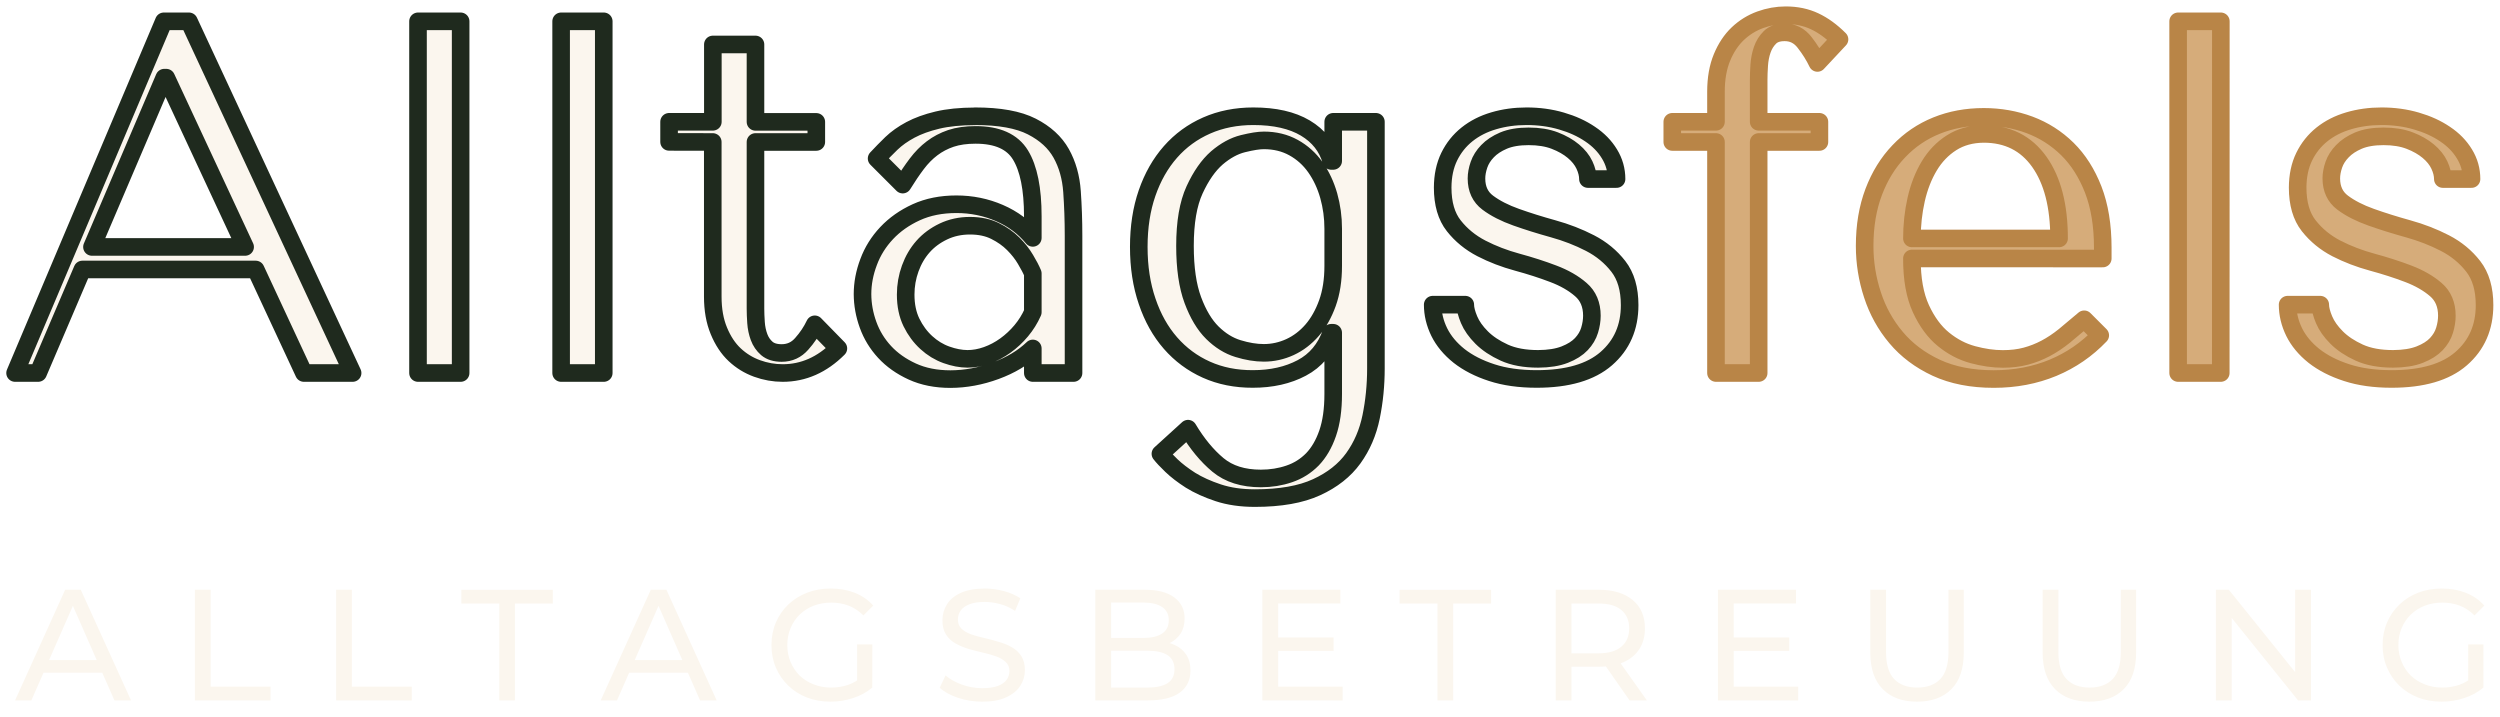
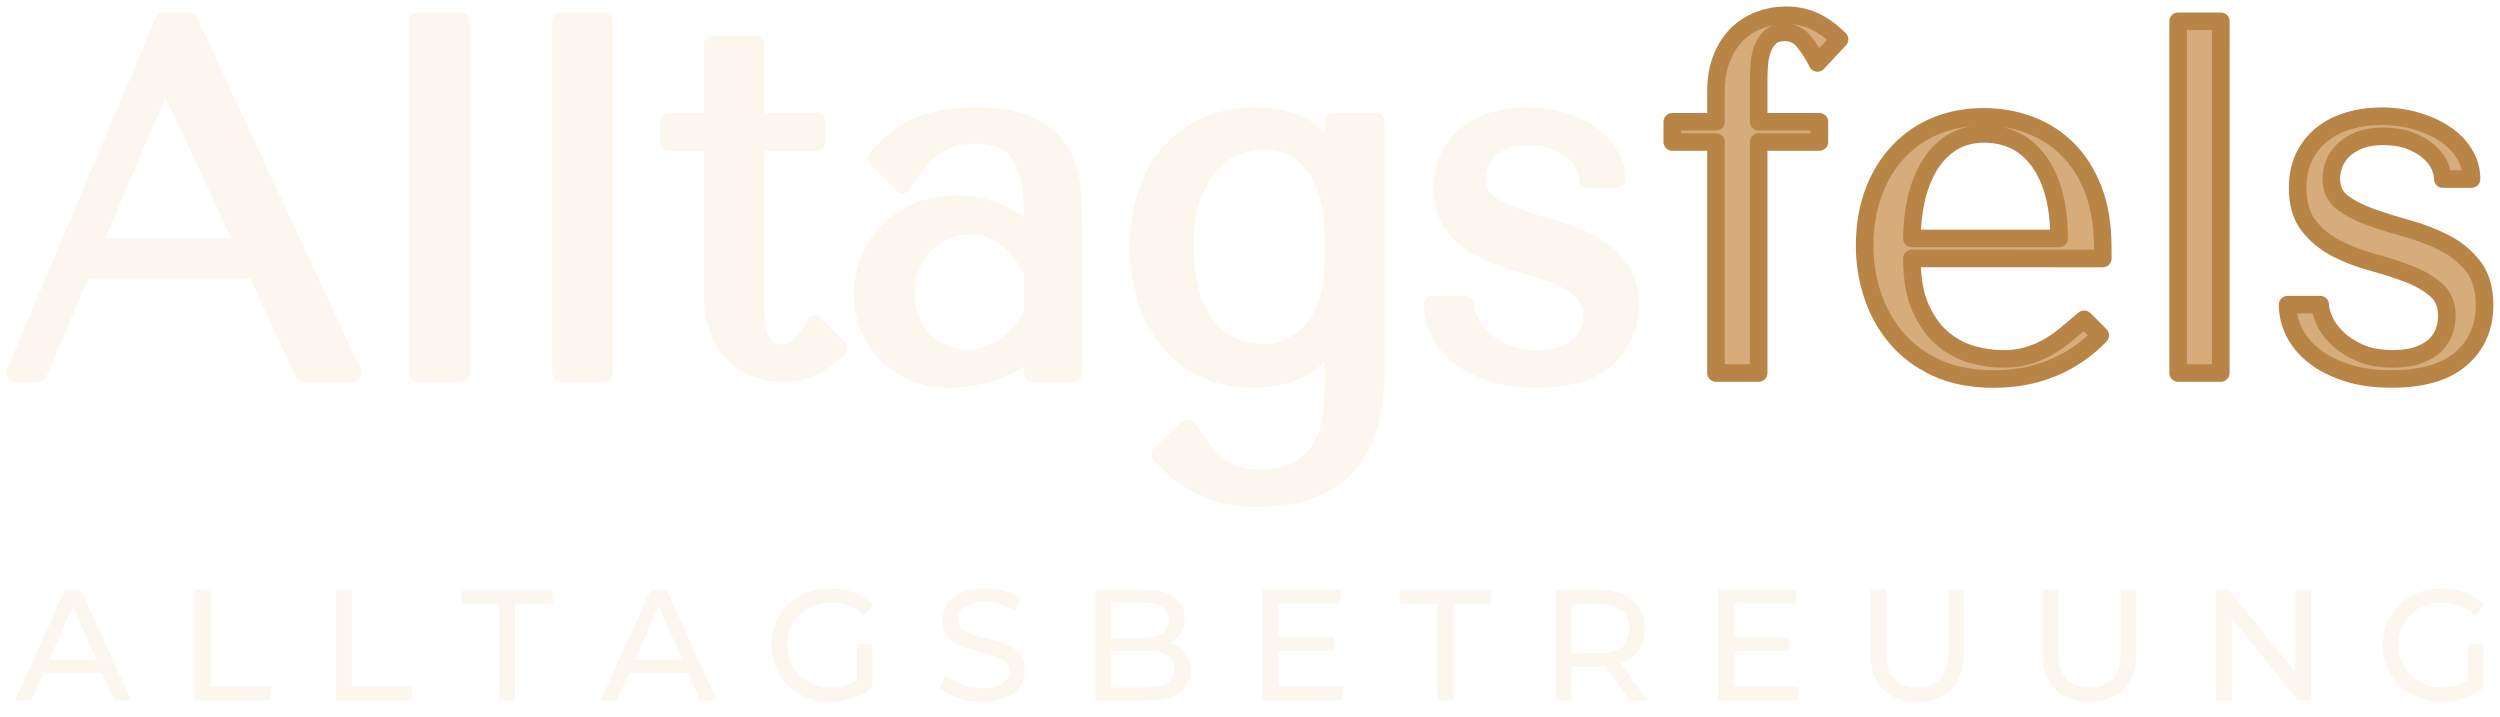
<svg xmlns="http://www.w3.org/2000/svg" aria-label="Alltagsfels" role="img" viewBox="2600 410 3284 941">
-   <path fill="#fbf6ee" stroke="#1f2a1e" stroke-linejoin="round" stroke-width="23.1" d="m2935.9 764 63.3 136h64l-215-462h-33l-195.4 462h30.3l58.1-136Zm-13.9-29.6h-201.2l95-222.4h2.6ZM3205.1 438h-56v462h56Zm188 0h-56v462h56Zm85.8 158.4V570h57.5V468.4h56v101.7h79.9v26.4h-79.9v219q0 8 .7 18.2t4 19.1 10.2 14.9q7 6 19.5 6 15.8 0 26.3-12 10.6-11.8 17.2-25.7l31 31.7Q3669 900 3628.1 900q-17.2 0-33.7-6t-29.3-18-20.8-31.4q-8-19.2-8-44.9V596.5Zm401.9-33.7q48.2 0 74.6 13.5t38.6 35.3 14.2 50.2 2 58V900h-53.5v-32.3q-19.1 18.4-48.8 29.3t-59.4 11q-28.4 0-50.2-10t-36.3-25.7-21.7-35.6-7.3-40.3q0-21.1 8-42.2 7.8-21.1 23.7-38t38.9-27.4 52.8-10.5 56.4 11.5 43.9 32.7v-28.4q0-54-16.2-80.5-16.1-26.4-59-26.4-18.5 0-32.4 4.6-13.8 4.7-24.7 13-10.9 8.2-20.1 20.4t-18.5 27.3l-34.3-34.3q9.2-9.9 19.4-19.8 10.3-9.9 25.1-17.8t35.3-12.8 49.5-5Zm75.9 206.5q-3.3-7.9-9.6-18.4-6.2-10.6-16.1-20.5t-23.8-16.8q-13.9-7-33-7t-35 7.6-26.7 19.8-16.8 28.7-6 34.4q0 21 7.6 36.6 7.6 15.5 19.5 26.4t26.4 16.1 27.7 5.3q12.5 0 25.4-4.6t24.4-12.9 20.8-19.4 15.2-24.4Zm394.6 158.4q0 30.4-7.3 51.5t-20 34.3q-13 13.2-30.4 19.1-17.5 6-37.3 6-35 0-56.4-17.8-21.5-17.9-39.3-47.6l-36.3 33q4.6 6 14.5 15.5t25 19.2q15.3 9.5 36.4 16.5t48.2 7q50.1 0 81.1-14.3 31-14.2 48.2-38 17.1-23.7 23.4-54.4t6.3-63.6V570h-56.1v51.4h-2.6q-8-27.7-34-43.2-26.1-15.5-68.3-15.5-33.7 0-61.4 12.2t-47.5 34.7-30.7 54-10.9 70.7q0 39.6 11 71.6 10.8 32 30.6 54.7t47.2 35 61 12.2q37 0 64.3-14.5 27.4-14.5 38.7-46.2h2.6Zm0-168.3q0 27.8-7.6 48.9t-20.1 35.6q-12.6 14.5-29 22.1-16.6 7.6-34.4 7.6-15.8 0-34-5.6t-33.6-20.8-25.7-42.9-10.3-71.2q0-46.2 12.6-73.6t29.3-42q16.9-14.4 34.3-18.7 17.5-4.3 27.4-4.3 21.8 0 39 9.5t28.7 25.8 17.5 37.3q5.9 21 5.9 43.5Zm372.2-114.1q0-17.8-9.3-33-9.2-15.2-25.4-26-16.2-11-37.6-17.2-21.4-6.3-45.9-6.3-23 0-43.2 6-20.1 5.9-35 17.8t-23.4 29.3-8.6 40.6q0 31.7 14.6 50.2 14.5 18.4 36.3 29.7 21.7 11.2 47.1 18.1t47.2 15.2q21.8 8.2 36.3 20.8 14.5 12.5 14.5 34.3 0 9.2-3 19.1t-10.8 18.2-21.8 13.8-35 5.6q-26.4 0-44.5-8.2-18.2-8.3-29.7-19.8t-16.5-23.4-5-19.8H4482q0 18.4 8.6 36 8.6 17.4 26 31.3 17.6 13.8 43 22 25.4 8.3 59 8.3 60.7 0 91.4-26.7t30.7-70.3q0-31.7-14.8-50.8t-37.3-30.7-48.5-18.8-48.5-15.2-37.3-19.1-14.8-31.7q0-8.5 3.3-18.1t11.2-17.8q7.9-8.3 21-13.9 13.3-5.6 33-5.6 19.9 0 34.4 5.6t24.4 13.9 14.5 18.1 4.6 18.5Z" />
+   <path fill="#fbf6ee" stroke="#fbf6ee" stroke-linejoin="round" stroke-width="23.1" d="m2935.9 764 63.3 136h64l-215-462h-33l-195.4 462h30.3l58.1-136Zm-13.9-29.6h-201.2l95-222.4h2.6ZM3205.1 438h-56v462h56Zm188 0h-56v462h56Zm85.8 158.4V570h57.5V468.4h56v101.7h79.9v26.4h-79.9v219q0 8 .7 18.2t4 19.1 10.2 14.9q7 6 19.5 6 15.8 0 26.3-12 10.6-11.8 17.2-25.7l31 31.7Q3669 900 3628.1 900q-17.2 0-33.7-6t-29.3-18-20.8-31.4q-8-19.2-8-44.9V596.5Zm401.9-33.7q48.2 0 74.6 13.5t38.6 35.3 14.2 50.2 2 58V900h-53.5v-32.3q-19.1 18.4-48.8 29.3t-59.4 11q-28.4 0-50.2-10t-36.3-25.7-21.7-35.6-7.3-40.3q0-21.1 8-42.2 7.8-21.1 23.7-38t38.9-27.4 52.8-10.5 56.4 11.5 43.9 32.7v-28.4q0-54-16.2-80.5-16.1-26.4-59-26.4-18.5 0-32.4 4.6-13.8 4.7-24.7 13-10.9 8.2-20.1 20.4t-18.5 27.3l-34.3-34.3q9.2-9.9 19.4-19.8 10.3-9.9 25.1-17.8t35.3-12.8 49.5-5Zm75.9 206.5q-3.3-7.9-9.6-18.4-6.2-10.6-16.1-20.5t-23.8-16.8q-13.9-7-33-7t-35 7.6-26.7 19.8-16.8 28.7-6 34.4q0 21 7.6 36.6 7.6 15.5 19.5 26.4t26.4 16.1 27.7 5.3q12.5 0 25.4-4.6t24.4-12.9 20.8-19.4 15.2-24.4Zm394.6 158.4q0 30.4-7.3 51.5t-20 34.3q-13 13.2-30.4 19.1-17.5 6-37.3 6-35 0-56.4-17.8-21.5-17.9-39.3-47.6l-36.3 33q4.6 6 14.5 15.5t25 19.2q15.3 9.5 36.4 16.5t48.2 7q50.1 0 81.1-14.3 31-14.2 48.2-38 17.1-23.7 23.4-54.4t6.3-63.6V570h-56.1v51.4h-2.6q-8-27.7-34-43.2-26.1-15.5-68.3-15.5-33.7 0-61.4 12.2t-47.5 34.7-30.7 54-10.9 70.7q0 39.6 11 71.6 10.8 32 30.6 54.7t47.2 35 61 12.2q37 0 64.3-14.5 27.4-14.5 38.7-46.2h2.6Zm0-168.3q0 27.8-7.6 48.9t-20.1 35.6q-12.6 14.5-29 22.1-16.6 7.6-34.4 7.6-15.8 0-34-5.6t-33.6-20.8-25.7-42.9-10.3-71.2q0-46.2 12.6-73.6t29.3-42q16.9-14.4 34.3-18.7 17.5-4.3 27.4-4.3 21.8 0 39 9.5t28.7 25.8 17.5 37.3q5.9 21 5.9 43.5Zm372.2-114.1q0-17.8-9.3-33-9.2-15.2-25.4-26-16.2-11-37.6-17.2-21.4-6.3-45.9-6.3-23 0-43.2 6-20.1 5.9-35 17.8t-23.4 29.3-8.6 40.6q0 31.7 14.6 50.2 14.5 18.4 36.3 29.7 21.7 11.2 47.1 18.1t47.2 15.2q21.8 8.2 36.3 20.8 14.5 12.5 14.5 34.3 0 9.2-3 19.1t-10.8 18.2-21.8 13.8-35 5.6q-26.4 0-44.5-8.2-18.2-8.3-29.7-19.8t-16.5-23.4-5-19.8H4482q0 18.4 8.6 36 8.6 17.4 26 31.3 17.6 13.8 43 22 25.4 8.3 59 8.3 60.7 0 91.4-26.7t30.7-70.3q0-31.7-14.8-50.8t-37.3-30.7-48.5-18.8-48.5-15.2-37.3-19.1-14.8-31.7q0-8.5 3.3-18.1t11.2-17.8q7.9-8.3 21-13.9 13.3-5.6 33-5.6 19.9 0 34.4 5.6t24.4 13.9 14.5 18.1 4.6 18.5Z" />
  <path fill="#d6ac7a" stroke="#b98547" stroke-linejoin="round" stroke-width="23.1" d="M4796.7 570v26.5h57.4V900h56.1V596.5h79.8V570h-79.8v-55.5q0-7.9.7-18.8t4-20.4 10.1-16.2 19.5-6.6q15.8 0 26 13.2 10.3 13.2 16.9 27l29-31q-15.8-15.8-32.6-23.7-16.9-8-38-8-17.1 0-33.6 6t-29.4 18.2-20.8 31.3-7.9 44.9V570Zm565.5 179.6v-14q0-44.1-12.5-76.5-12.6-32.3-34-53.4-21.5-21.1-49.8-31.7-28.4-10.5-60-10.5-33.7 0-62.1 11.5t-49.5 33.7q-21.1 22-33 53.4t-11.9 71q0 33 10.3 64.3 10.2 31.3 31 56 20.8 24.8 52.8 39.7 32 14.8 75.5 14.8 42.2 0 77.9-14.8 35.6-14.9 62-42.6l-21.1-21.1q-13.9 11.9-26 21.8-12.3 9.9-24.8 16.5t-26 10.2-30.1 3.6q-18.5 0-39.3-5.6t-38.6-20.1-29.7-40.3-11.8-66Zm-250.7-26.4q0-26.4 5.6-51.2 5.6-24.7 17.1-43.9t29.4-30.6 42.2-11.6q46.9 0 73 36.6 26 36.6 26 100.7ZM5517.3 438h-56.1v462h56Zm329.3 207.2q0-17.8-9.3-33-9.2-15.2-25.4-26-16.2-11-37.6-17.2-21.5-6.3-45.9-6.3-23 0-43.2 6-20.1 5.9-35 17.8t-23.4 29.3-8.6 40.6q0 31.7 14.6 50.2 14.5 18.4 36.2 29.7 21.8 11.2 47.2 18.1t47.2 15.2 36.3 20.8 14.5 34.3q0 9.2-3 19.1t-10.8 18.2-21.8 13.8-35 5.6q-26.4 0-44.5-8.2-18.2-8.3-29.7-19.8t-16.5-23.4-5-19.8H5605q0 18.4 8.6 36 8.6 17.4 26 31.3 17.6 13.8 43 22 25.4 8.3 59 8.3 60.7 0 91.4-26.7t30.7-70.3q0-31.7-14.8-50.8t-37.3-30.7-48.5-18.8-48.5-15.2-37.3-19.1-14.9-31.7q0-8.5 3.3-18.1t11.3-17.8q7.9-8.3 21-13.9 13.3-5.6 33-5.6 19.9 0 34.4 5.6t24.4 13.9 14.5 18.1 4.6 18.5Z" />
  <path fill="#fbf6ee" d="m2619.8 1330 65.8-145.3h20.5l66 145.3h-21.8l-58.7-133.6h8.3l-58.7 133.6Zm28-36.3 5.6-16.6h81.8l6 16.6ZM2856 1330v-145.3h20.7V1312h78.7v18.1Zm185.5 0v-145.3h20.7V1312h78.7v18.1Zm214.4 0v-127.2H3206v-18h120.2v18h-49.8V1330Zm133.2 0 65.8-145.3h20.5l66 145.3h-21.8l-58.7-133.6h8.3l-58.7 133.6Zm28-36.3 5.6-16.6h81.8l6 16.6Zm273.7 38q-16.8 0-30.9-5.5t-24.5-15.6-16.2-23.6-5.8-29.6 5.8-29.7 16.3-23.6 24.6-15.5 31.1-5.5q17.3 0 31.6 5.6t24.3 16.8l-12.9 12.9q-9-8.8-19.4-12.8-10.5-4-22.7-4-12.5 0-23.2 4-10.7 4.2-18.4 11.7-7.8 7.5-12 17.8-4.3 10.2-4.3 22.3 0 11.8 4.2 22 4.3 10.3 12 18 7.8 7.5 18.4 11.6 10.6 4.2 23 4.2 11.7 0 22.4-3.6 10.7-3.7 19.8-12.2l11.8 15.8q-10.8 9.1-25.2 13.8t-29.8 4.7m55-18.5-19.9-2.7v-54h20Zm144.2 18.5q-16.6 0-31.7-5.1-15.2-5.1-23.9-13.2l7.7-16.2q8.3 7.3 21.2 12t26.7 4.8q12.7 0 20.6-2.9t11.6-8 3.8-11.5q0-7.5-5-12-4.8-4.6-12.6-7.4t-17.1-4.9-18.8-4.8q-9.4-2.9-17.2-7.2t-12.6-11.7-4.7-19q0-11.2 5.9-20.7t18.2-15.1 31.5-5.7q12.6 0 25 3.3t21.7 9.5l-6.9 16.6q-9.3-6.2-19.7-9t-20.1-2.8q-12.3 0-20.2 3.1t-11.5 8.3-3.6 11.6q0 7.7 4.9 12.3t12.6 7.3 17.2 4.8 18.7 5q9.5 2.6 17.3 7 7.7 4.3 12.5 11.6t4.8 18.7q0 11-6 20.4t-18.6 15.2-31.7 5.7m148.8-1.7v-145.3h65.2q25.1 0 38.6 10.1t13.5 27.5q0 11.8-5.3 20-5.3 8-14.2 12.4-9 4.3-19.3 4.3l3.7-6.2q12.5 0 22 4.4 9.6 4.3 15.2 12.7t5.6 20.9q0 18.7-14 29-14 10.2-41.6 10.2Zm20.8-16.8h47.7q17.3 0 26.4-5.8t9.1-18.3-9.1-18.5q-9.1-5.8-26.4-5.8h-49.6V1248h44.4q15.8 0 24.5-5.8t8.7-17.4-8.7-17.4-24.5-5.9h-42.5Zm198.6 16.8v-145.3h102.5v18H4279V1312h84.7v18.1Zm18.9-65v-17.6h74.7v17.6Zm211.2 65v-127.2h-49.8v-18h120.2v18h-49.8V1330Zm155.3 0v-145.3h56.6q28.2 0 44.4 13.4t16.2 37.3q0 15.7-7.2 27t-20.8 17.4-32.6 6H4655l9.3-9.5v53.7Zm97 0-36.8-52.7h22.2l37.3 52.7Zm-76.3-51.7-9.3-10.1h44.6q20 0 30.2-8.7 10.3-8.6 10.3-24.1t-10.3-24.1-30.2-8.5H4655l9.3-10.4Zm192.4 51.7v-145.3h102.5v18h-81.8V1312h84.7v18.1Zm18.9-65v-17.6h74.7v17.6Zm242.6 66.7q-28.7 0-45-16.4t-16.4-48v-82.6h20.7v81.8q0 24.3 10.7 35.5t30.2 11.2q19.7 0 30.4-11.2t10.7-35.5v-81.8h20.1v82.6q0 31.6-16.3 48t-45.1 16.4m226.4 0q-28.7 0-45-16.4t-16.4-48v-82.6h20.7v81.8q0 24.3 10.7 35.5t30.2 11.2q19.7 0 30.4-11.2t10.7-35.5v-81.8h20.1v82.6q0 31.6-16.3 48t-45.1 16.4m166.2-1.7v-145.3h17l96.1 119.4h-9v-119.4h20.8V1330h-17l-96-119.3h8.9V1330Zm296.4 1.7q-16.9 0-31-5.5-14-5.5-24.5-15.6-10.3-10-16.1-23.6-5.8-13.4-5.8-29.6t5.8-29.7 16.3-23.6q10.4-10 24.5-15.5t31.2-5.5q17.2 0 31.5 5.6t24.3 16.8l-12.9 12.9q-8.9-8.8-19.4-12.8t-22.7-4q-12.4 0-23.1 4-10.7 4.2-18.5 11.7t-12 17.8q-4.3 10.2-4.3 22.3 0 11.8 4.3 22 4.2 10.3 12 18 7.8 7.5 18.4 11.6 10.5 4.2 23 4.2 11.6 0 22.3-3.6 10.7-3.7 19.8-12.2l11.9 15.8q-10.8 9.1-25.3 13.8t-29.7 4.7m55-18.5-20-2.7v-54h20Z" />
</svg>
